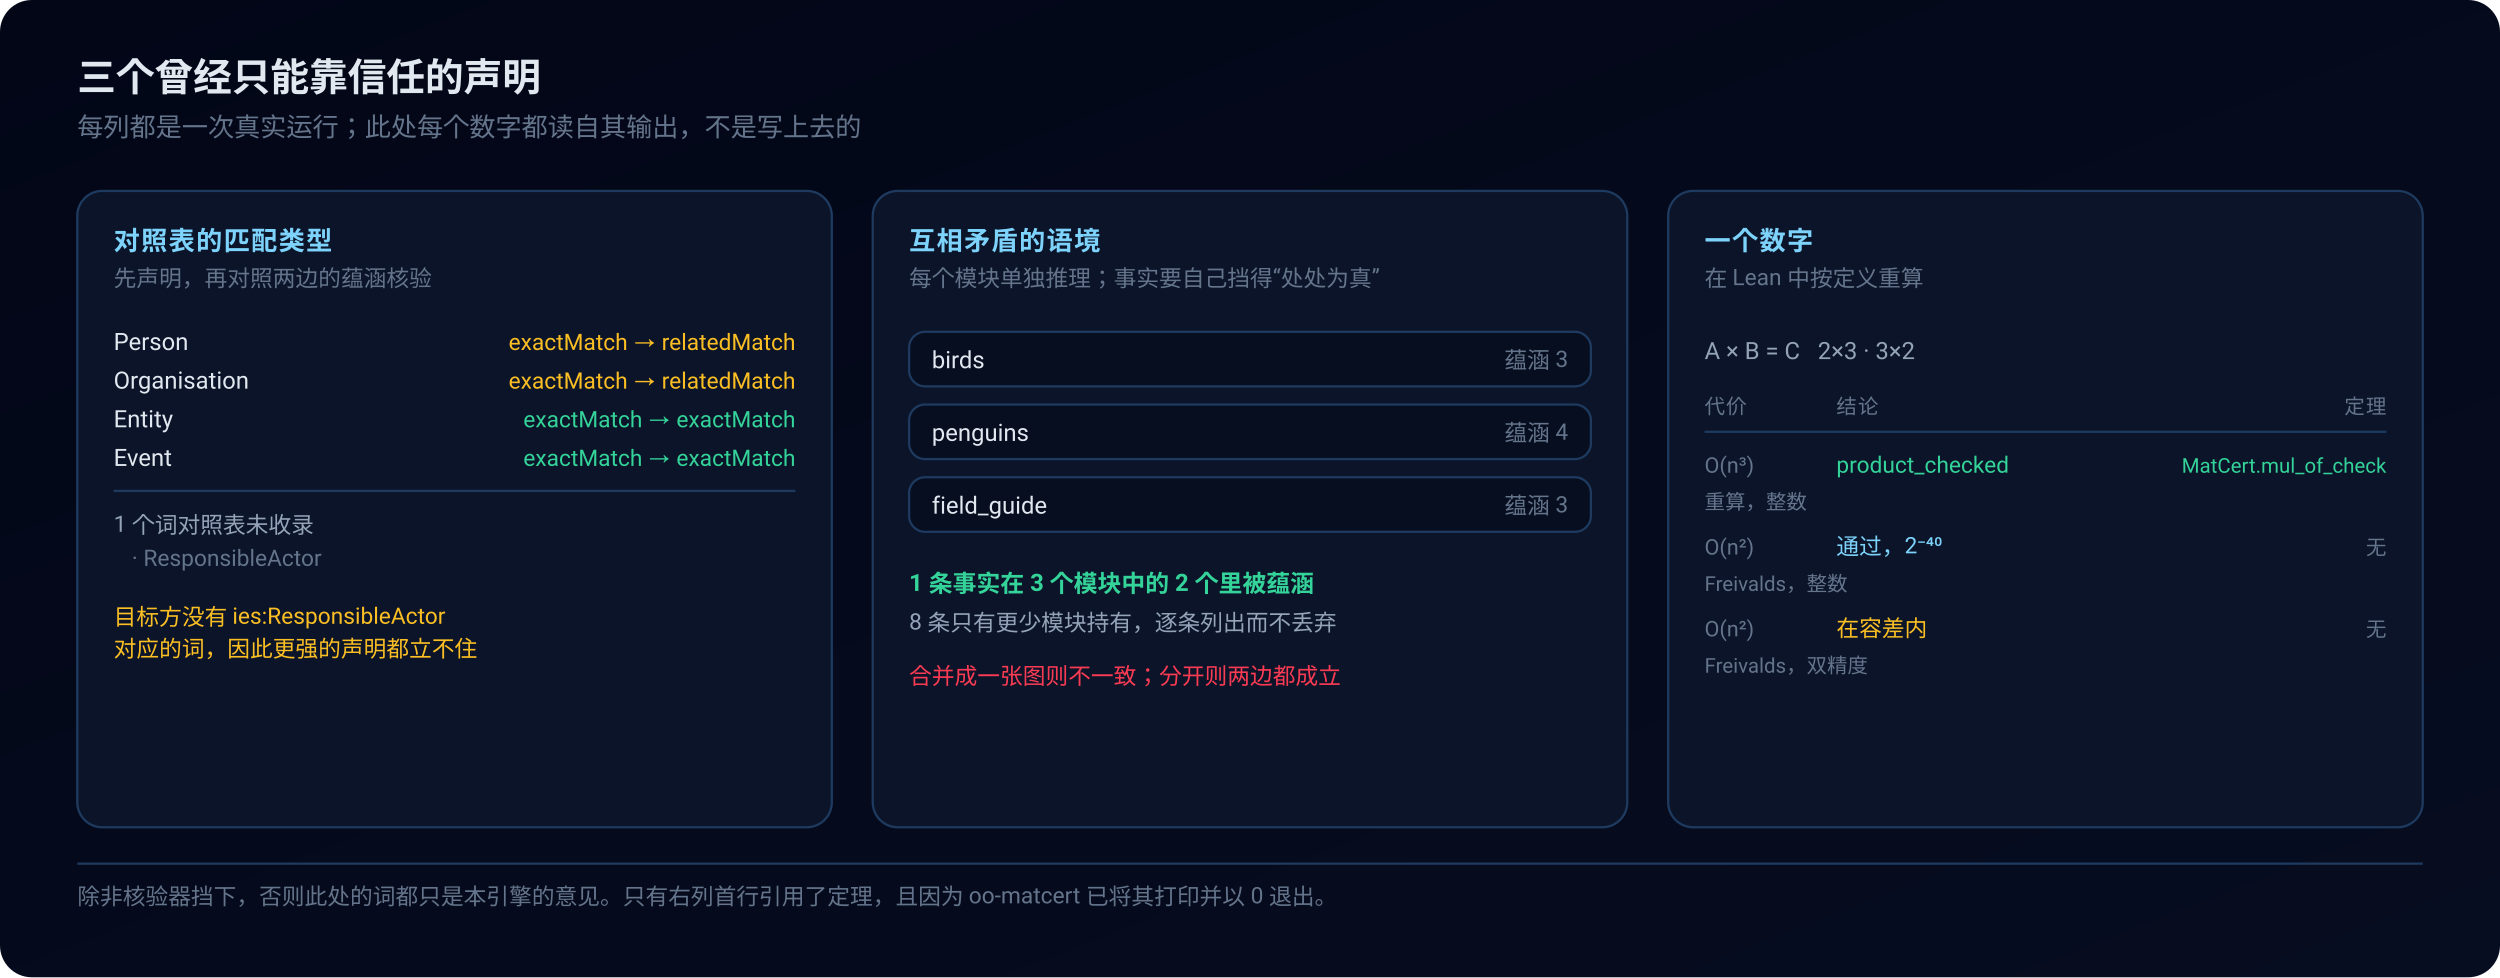
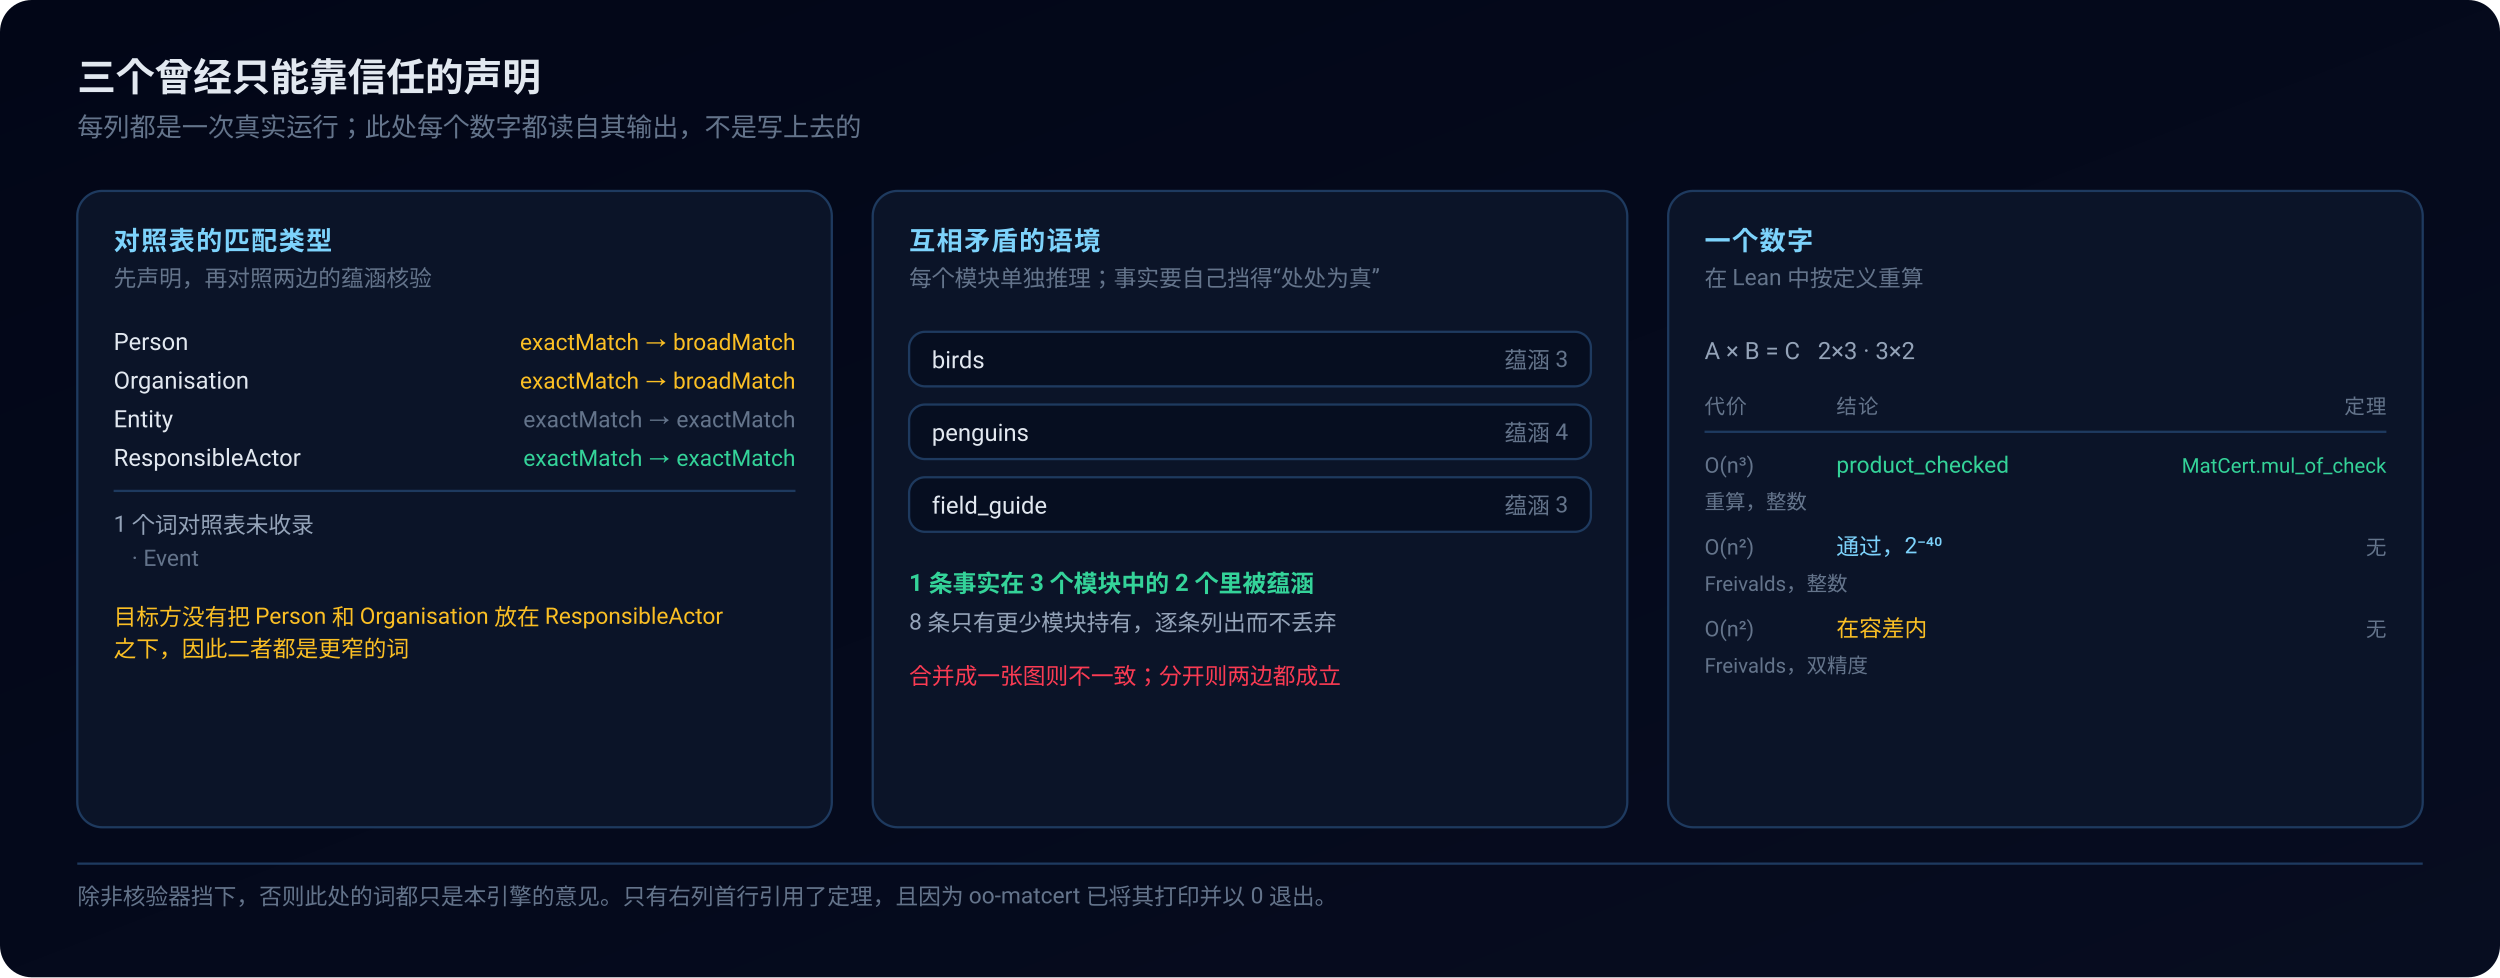
<svg xmlns="http://www.w3.org/2000/svg" viewBox="0 0 1100 430" font-family="ui-sans-serif,-apple-system,Segoe UI,Roboto,Helvetica,Arial,sans-serif">
  <defs>
    <linearGradient id="bg" x1="0" y1="0" x2="1" y2="1">
      <stop offset="0" stop-color="#020617" />
      <stop offset="1" stop-color="#070d20" />
    </linearGradient>
  </defs>
  <rect width="1100" height="430" rx="14" fill="url(#bg)" />
  <text x="34" y="40" font-size="17" font-weight="800" fill="#e2e8f0">三个曾经只能靠信任的声明</text>
  <text x="34" y="60" font-size="11.5" fill="#64748b">每列都是一次真实运行；此处每个数字都读自其输出，不是写上去的</text>
  <rect x="34" y="84" width="332" height="280" rx="11" fill="#0b1428" stroke="#1e3a5f" stroke-width="1" />
  <text x="50" y="110" font-size="11.5" font-weight="800" letter-spacing="0.6" fill="#7dd3fc">对照表的匹配类型</text>
  <text x="50" y="126" font-size="10" fill="#64748b">先声明，再对照两边的蕴涵核验</text>
  <text x="50" y="154" font-size="10.5" fill="#e2e8f0">Person</text>
-   <text x="350" y="154" font-size="10" text-anchor="end" fill="#fbbf24">exactMatch → relatedMatch</text>
+   <text x="350" y="154" font-size="10" text-anchor="end" fill="#fbbf24">exactMatch → broadMatch</text>
  <text x="50" y="171" font-size="10.5" fill="#e2e8f0">Organisation</text>
-   <text x="350" y="171" font-size="10" text-anchor="end" fill="#fbbf24">exactMatch → relatedMatch</text>
+   <text x="350" y="171" font-size="10" text-anchor="end" fill="#fbbf24">exactMatch → broadMatch</text>
  <text x="50" y="188" font-size="10.5" fill="#e2e8f0">Entity</text>
-   <text x="350" y="188" font-size="10" text-anchor="end" fill="#34d399">exactMatch → exactMatch</text>
-   <text x="50" y="205" font-size="10.5" fill="#e2e8f0">Event</text>
+   <text x="350" y="188" font-size="10" text-anchor="end" fill="#64748b">exactMatch → exactMatch</text>
+   <text x="50" y="205" font-size="10.5" fill="#e2e8f0">ResponsibleActor</text>
  <text x="350" y="205" font-size="10" text-anchor="end" fill="#34d399">exactMatch → exactMatch</text>
  <line x1="50" y1="216" x2="350" y2="216" stroke="#1e3a5f" />
  <text x="50" y="234" font-size="10" fill="#94a3b8">1 个词对照表未收录</text>
-   <text x="58" y="249" font-size="10" fill="#64748b">· ResponsibleActor</text>
-   <text x="50" y="275" font-size="10" fill="#fbbf24">目标方没有 ies:ResponsibleActor</text>
-   <text x="50" y="289" font-size="10" fill="#fbbf24">对应的词，因此更强的声明都立不住</text>
+   <text x="58" y="249" font-size="10" fill="#64748b">· Event</text>
+   <text x="50" y="275" font-size="10" fill="#fbbf24">目标方没有把 Person 和 Organisation 放在 ResponsibleActor</text>
+   <text x="50" y="289" font-size="10" fill="#fbbf24">之下，因此二者都是更窄的词</text>
  <rect x="384" y="84" width="332" height="280" rx="11" fill="#0b1428" stroke="#1e3a5f" stroke-width="1" />
  <text x="400" y="110" font-size="11.5" font-weight="800" letter-spacing="0.6" fill="#7dd3fc">互相矛盾的语境</text>
  <text x="400" y="126" font-size="10" fill="#64748b">每个模块单独推理；事实要自己挡得“处处为真”</text>
  <rect x="400" y="146" width="300" height="24" rx="7" fill="#060e20" stroke="#1e3a5f" />
  <text x="410" y="162" font-size="10.5" fill="#e2e8f0">birds</text>
  <text x="690" y="162" font-size="10" text-anchor="end" fill="#64748b">蕴涵 3</text>
  <rect x="400" y="178" width="300" height="24" rx="7" fill="#060e20" stroke="#1e3a5f" />
  <text x="410" y="194" font-size="10.5" fill="#e2e8f0">penguins</text>
  <text x="690" y="194" font-size="10" text-anchor="end" fill="#64748b">蕴涵 4</text>
  <rect x="400" y="210" width="300" height="24" rx="7" fill="#060e20" stroke="#1e3a5f" />
  <text x="410" y="226" font-size="10.5" fill="#e2e8f0">field_guide</text>
  <text x="690" y="226" font-size="10" text-anchor="end" fill="#64748b">蕴涵 3</text>
  <text x="400" y="260" font-size="10.5" font-weight="700" fill="#34d399">1 条事实在 3 个模块中的 2 个里被蕴涵</text>
  <text x="400" y="277" font-size="10" fill="#94a3b8">8 条只有更少模块持有，逐条列出而不丢弃</text>
  <text x="400" y="301" font-size="10" fill="#fb3b53">合并成一张图则不一致；分开则两边都成立</text>
  <rect x="734" y="84" width="332" height="280" rx="11" fill="#0b1428" stroke="#1e3a5f" stroke-width="1" />
  <text x="750" y="110" font-size="11.5" font-weight="800" letter-spacing="0.6" fill="#7dd3fc">一个数字</text>
  <text x="750" y="126" font-size="10" fill="#64748b">在 Lean 中按定义重算</text>
  <text x="750" y="158" font-size="10.5" fill="#94a3b8">A × B = C   2×3 · 3×2</text>
  <text x="750" y="182" font-size="9" letter-spacing="0.5" fill="#64748b">代价</text>
  <text x="808" y="182" font-size="9" letter-spacing="0.5" fill="#64748b">结论</text>
  <text x="1050" y="182" font-size="9" letter-spacing="0.5" text-anchor="end" fill="#64748b">定理</text>
  <line x1="750" y1="190" x2="1050" y2="190" stroke="#1e3a5f" />
  <text x="750" y="208" font-size="9.5" fill="#64748b">O(n³)</text>
  <text x="808" y="208" font-size="10" fill="#34d399">product_checked</text>
  <text x="1050" y="208" font-size="9" text-anchor="end" fill="#34d399">MatCert.mul_of_check</text>
  <text x="750" y="224" font-size="9" fill="#64748b">重算，整数</text>
  <text x="750" y="244" font-size="9.5" fill="#64748b">O(n²)</text>
  <text x="808" y="244" font-size="10" fill="#7dd3fc">通过，2⁻⁴⁰</text>
  <text x="1050" y="244" font-size="9" text-anchor="end" fill="#64748b">无</text>
  <text x="750" y="260" font-size="9" fill="#64748b">Freivalds，整数</text>
  <text x="750" y="280" font-size="9.5" fill="#64748b">O(n²)</text>
  <text x="808" y="280" font-size="10" fill="#fbbf24">在容差内</text>
  <text x="1050" y="280" font-size="9" text-anchor="end" fill="#64748b">无</text>
  <text x="750" y="296" font-size="9" fill="#64748b">Freivalds，双精度</text>
  <line x1="34" y1="380" x2="1066" y2="380" stroke="#1e3a5f" />
  <text x="34" y="398" font-size="10" fill="#64748b">除非核验器挡下，否则此处的词都只是本引擎的意见。只有右列首行引用了定理，且因为 oo-matcert 已将其打印并以 0 退出。</text>
</svg>
